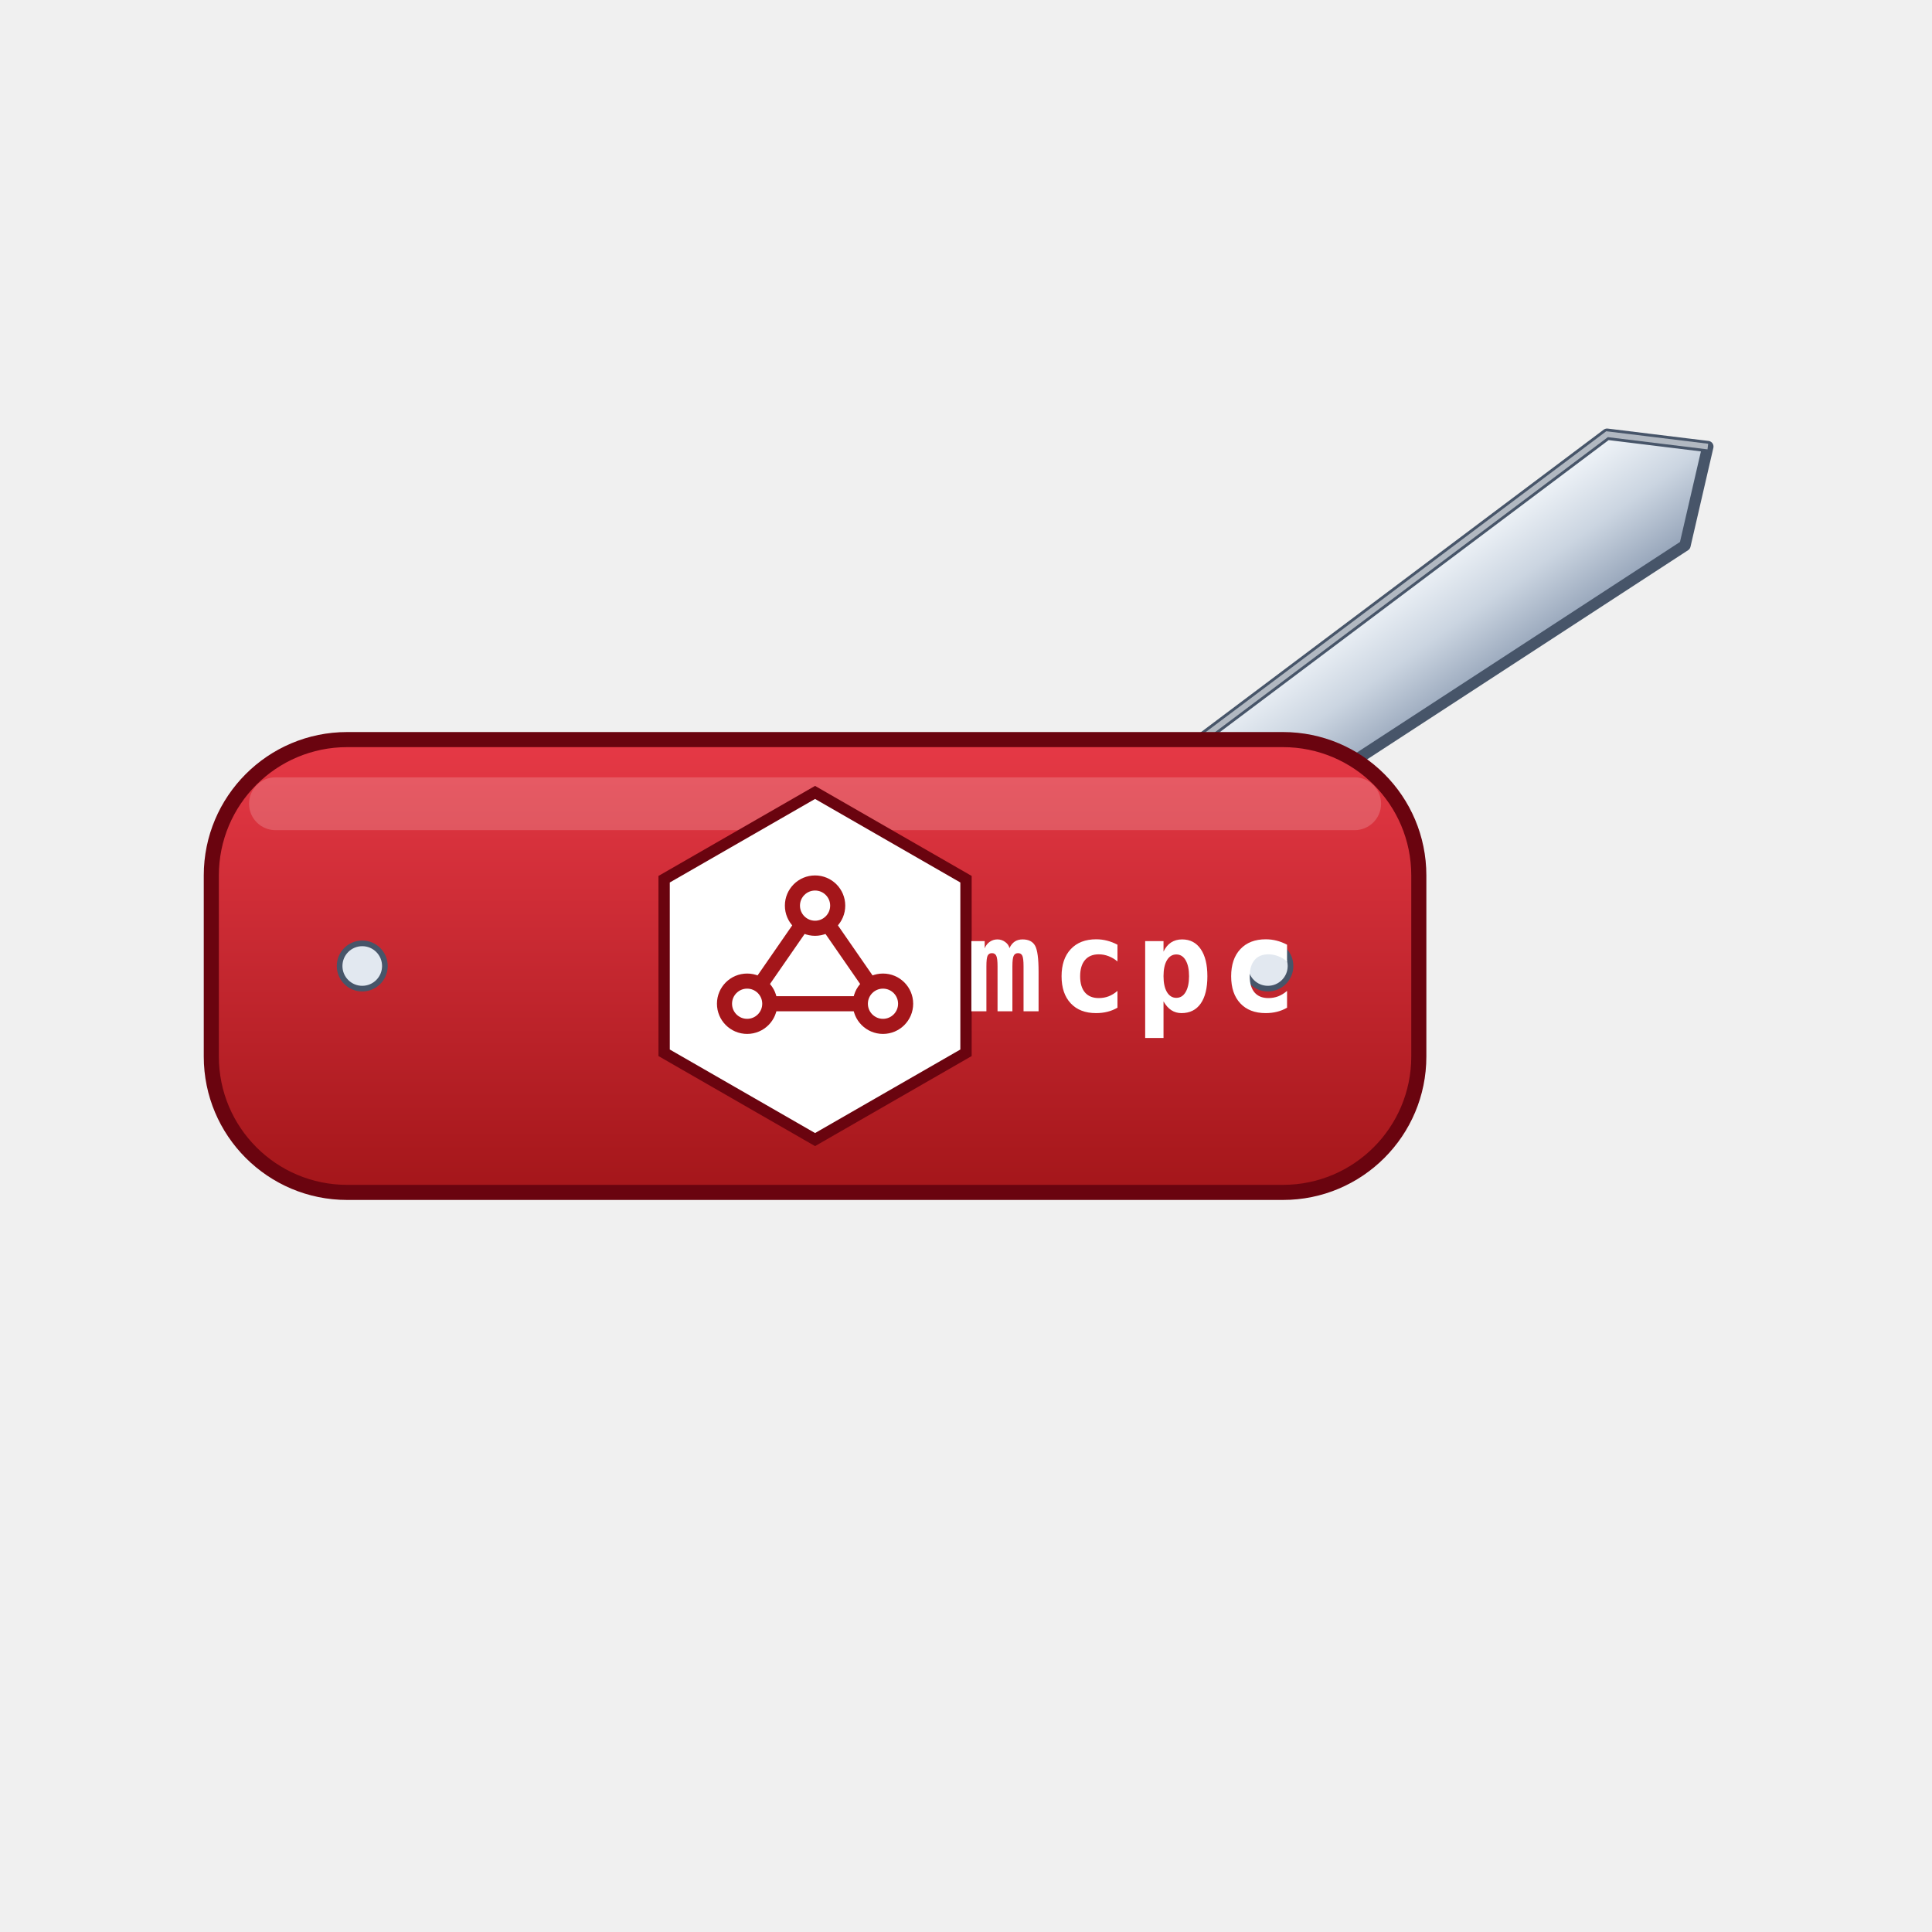
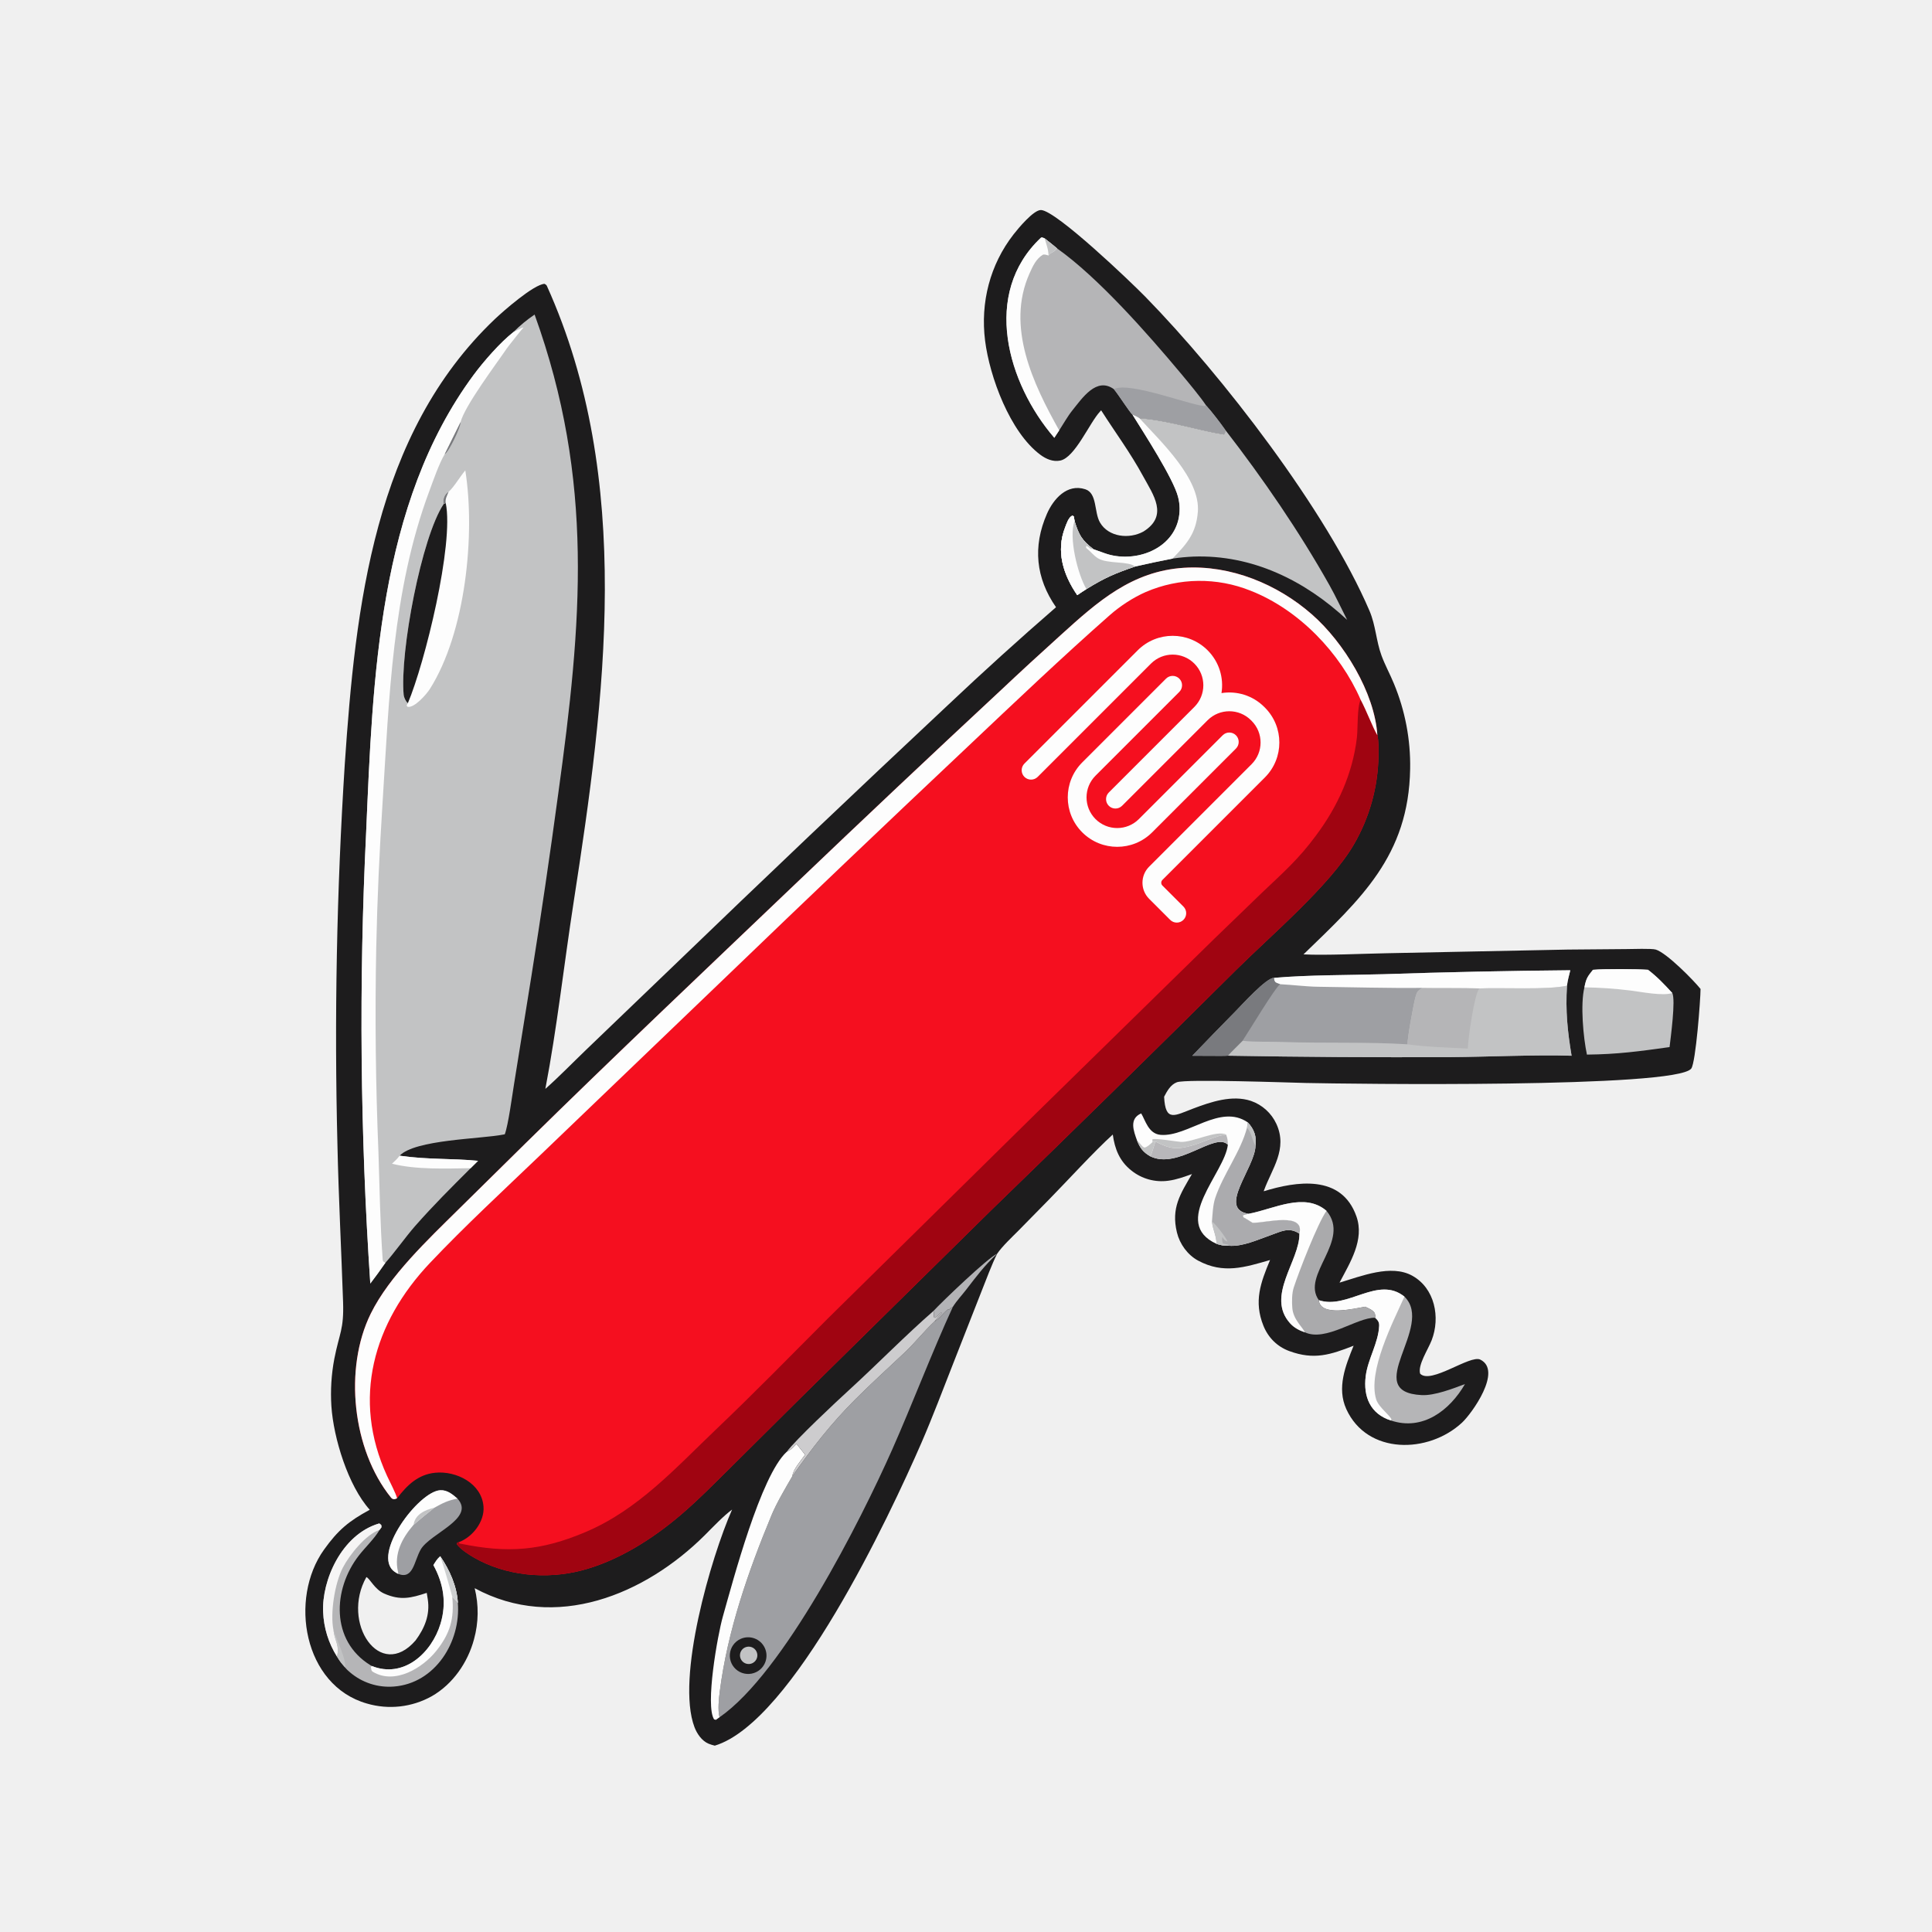
- <svg xmlns="http://www.w3.org/2000/svg" viewBox="0 0 512 512" width="512" height="512" role="img" aria-label="mcpc logo">
+ <svg xmlns="http://www.w3.org/2000/svg" width="1024" height="1024" viewBox="0 0 1024 1024" fill="none">
+   <g clip-path="url(#clip0_2459_19421)">
+     <path d="M195.982 800.211C184.515 787.494 176.758 762.181 175.641 745.284C175.106 736.885 175.63 728.451 177.2 720.184C179.9 706.415 182.329 704.767 181.836 690.026C180.908 662.424 179.455 634.56 178.855 606.974C177.149 539.646 178.443 472.274 182.736 405.06C188.424 321.599 198.18 230.08 262.293 169.124C266.726 164.91 282.793 150.817 288.6 150.434C289.062 150.665 289.612 151.003 289.836 151.499C336.164 254.15 320.732 370.278 304.099 477.75C298.794 512.028 295.281 544.596 289.046 577.129C296.002 571.018 303.859 562.936 310.7 556.367L356.309 512.579C404.661 465.959 453.346 419.685 502.362 373.763C521.106 356.047 540.229 338.734 559.713 321.835C548.994 306.444 547.294 289.687 554.906 272.32C558.321 264.524 565.547 256.152 575.245 259.325C581.62 261.409 579.842 271.441 582.99 276.891C587.507 284.72 598.554 285.863 606.042 281.726C619.527 273.314 611.179 262.174 605.943 252.521C599.063 239.846 591.197 229.353 583.632 217.478C583.445 217.681 583.268 217.884 583.079 218.084C577.399 224.146 569.823 242.516 561.93 244.117C558.087 244.896 554.398 243.265 551.367 241.007C535.324 229.046 524.519 199.737 522.116 180.535C519.589 160.381 524.677 140.292 537.231 124.201C539.621 121.137 547.896 111.102 551.816 111.323C560.014 111.782 599.522 149.589 607.029 157.265C647.721 198.889 703.114 270.624 725.867 323.761C729.141 331.411 729.39 339.706 732.201 347.383C734.063 352.476 736.75 357.309 738.801 362.339C744.749 376.65 747.682 392.031 747.404 407.527C746.665 453.685 721.087 476.575 690.878 505.841C702.271 506.455 723.01 505.444 734.921 505.235L830.928 503.294L861.898 503.034C865.031 503.03 875.441 502.621 877.643 503.308C883.444 505.112 897.693 519.62 901.323 524.165C901.319 529.686 898.798 563.043 896.421 566.335C888.827 576.862 713.684 574.477 692.059 573.999C683.314 573.805 628.641 571.826 623.803 573.607C620.447 574.839 618.559 578.311 617.003 581.298C617.67 594.989 622.679 591.229 632.552 587.507C641.853 583.996 653.119 580.204 663.026 583.499C669.01 585.557 673.893 589.982 676.533 595.733C682.618 609.066 674.064 619.566 670.003 630.784L669.783 631.4C686.973 626.128 711.053 622.185 718.948 644.755C723.273 657.121 715.606 669.098 709.977 679.828C721.559 676.385 737.322 669.92 748.556 676.17C760.536 682.838 763.483 698.26 758.826 710.319C756.916 715.266 751.344 723.537 752.7 728.081C758.376 733.899 779.159 717.955 784.571 720.611C796.516 726.473 780.024 749.261 774.939 753.993C757.107 770.594 724.614 771.114 713.574 746.859C708.424 735.554 713.165 723.815 717.443 713.257C705.325 717.977 696.583 720.974 683.338 716.094C676.94 713.738 672.171 708.965 669.637 702.665C664.433 689.701 668.16 679.814 673.156 667.84C659.747 671.674 648.495 675.387 635.051 668.161C629.441 665.145 625.284 659.37 623.796 653.232C620.645 640.216 625.608 632.823 631.767 622.28C627.537 623.757 623.71 625.217 619.248 625.81C612.266 626.783 605.191 624.835 599.691 620.425C593.375 615.457 590.842 608.94 589.801 601.323C580.13 610.046 565.69 625.902 556.001 635.768L539.818 652.244C536.229 655.876 531.325 660.401 528.508 664.51C525.638 670.2 522.642 678.395 520.204 684.489L505.263 722.556C500.136 735.666 493.968 751.854 488.451 764.547C471.486 803.559 420.197 912.71 378.861 925.231C377.741 924.959 376.604 924.64 375.538 924.188C371.978 922.689 369.412 918.914 368.087 915.421C358.236 889.468 376.802 825.516 388.021 800.108C383.392 803.503 377.785 809.459 373.595 813.636C341.904 845.204 294.467 864.98 251.588 841.774C253.802 850.68 253.681 860.006 251.236 868.848C247.954 881.152 239.99 892.672 228.823 899.043C218.356 904.891 205.977 906.288 194.471 902.909C160.826 893.339 153.115 847.354 171.735 821.348C179.128 811.026 184.806 806.239 195.982 800.211ZM220.258 869.467C225.048 862.98 228.008 855.946 226.731 847.633L226.186 844.253C217.895 846.987 212.248 848.437 203.61 844.617C198.511 842.363 196.207 836.842 194.198 835.869C180.52 860.073 201.42 891.264 220.258 869.467Z" fill="#1D1C1D" />
+     <path d="M495.273 700.425C497.019 699.872 500.138 695.718 502.365 694.047L503.031 694.084C503.944 693.209 503.918 693.223 505.041 692.639C493.876 716.945 483.373 744.662 472.883 768.295C456.081 806.155 415.408 886.628 381.365 910.184C380.359 906.396 381.003 900.347 381.502 896.444C385.619 864.331 396.589 832.812 408.951 803.024C411.62 796.593 416.474 788.404 420.017 782.308C430.468 767.455 440.333 754.699 453.234 741.803C461.755 733.286 470.608 725.229 479.383 716.982C484.809 711.882 489.959 705.341 495.273 700.425Z" fill="#9E9FA3" />
+     <path d="M392.509 868.667C397.357 866.458 403.081 868.567 405.341 873.392C407.6 878.218 405.554 883.962 400.753 886.272C397.602 887.791 393.878 887.498 391.003 885.508C388.126 883.513 386.544 880.134 386.855 876.649C387.166 873.163 389.326 870.119 392.509 868.667Z" fill="#1D1C1D" />
+     <path d="M394.974 873.132C397.232 872.15 399.864 873.117 400.948 875.326C402.034 877.54 401.187 880.213 399.028 881.398C397.541 882.214 395.725 882.143 394.302 881.22C392.88 880.296 392.08 878.666 392.22 876.974C392.361 875.287 393.418 873.807 394.974 873.132Z" fill="#C2C3C4" />
+     <path d="M416.95 769.517C419.622 768.18 420.132 767.322 422.113 765.213L426.731 771.019C424.596 774.038 420.207 779.052 420.018 782.308C416.476 788.404 411.621 796.593 408.952 803.024C396.59 832.812 385.62 864.331 381.503 896.443C381.004 900.347 380.361 906.396 381.366 910.184L379.445 911.543L378.493 911.317C373.682 903.997 380.351 866.585 383.115 856.842C388.6 837.509 403.161 782.179 416.95 769.517Z" fill="#FDFDFD" />
+     <path d="M494.731 694.866C495.309 695.912 494.739 696.616 495.066 698.193L495.631 698.479C497.012 697.489 497.496 696.943 498.655 695.746L499.172 695.884C497.904 697.323 496.432 698.919 495.273 700.425C489.959 705.341 484.809 711.882 479.382 716.982C470.608 725.229 461.754 733.286 453.234 741.803C440.332 754.699 430.467 767.455 420.016 782.308C420.205 779.052 424.594 774.038 426.729 771.019L422.111 765.213C420.13 767.322 419.62 768.18 416.948 769.517C422.047 762.75 443.052 743.102 450.251 736.526C464.602 723.428 480.267 707.425 494.731 694.866Z" fill="#CDCCCE" />
+     <path d="M494.732 694.866C498.77 690.429 523.931 666.292 528.508 664.51C521.82 670.695 517.539 676.494 511.991 683.693C509.626 686.753 507.119 689.327 505.041 692.639C503.917 693.223 503.944 693.209 503.031 694.084L502.364 694.047C500.138 695.718 497.019 699.872 495.273 700.425C496.432 698.919 497.904 697.323 499.173 695.884L498.655 695.746C497.497 696.943 497.013 697.489 495.631 698.479L495.066 698.193C494.739 696.616 495.309 695.912 494.732 694.866Z" fill="#B3B3B6" />
+     <path d="M210.461 794.106C209.28 794.754 208.2 794.934 207.196 793.691C186.763 768.389 182.167 725.343 196.507 696.258C206.379 676.231 226.974 656.868 242.828 641.18L278.739 605.781C325.362 559.924 373.833 514.084 421.199 468.851C457.213 434.446 493.451 400.279 529.913 366.354C540.647 356.242 551.497 346.248 562.455 336.376C581.776 318.874 599.971 302.647 627.608 300.93C652.293 299.398 677.102 309.598 695.463 325.747C712.184 340.453 728.628 367.077 730.026 389.709C730.751 392.524 730.708 397.714 730.629 400.675C730.363 417.24 725.831 433.462 717.476 447.769C704.783 469.42 673.857 495.57 655.044 514.234C612.055 556.952 568.789 599.388 525.252 641.543L424.225 741.051L387.251 777.778C378.574 786.362 370.097 795.001 360.797 802.937C345.816 815.725 327.52 827.318 308.373 832.336C289.653 837.244 268.11 835.287 251.238 825.558C248.276 823.838 244.125 821.19 242.12 818.447L242.366 817.636L243.379 817.304C250.564 814.553 256.845 806.458 256.27 798.573C255.37 786.204 241.821 779.457 230.638 780.584C221.484 781.508 215.696 787.301 210.461 794.106Z" fill="#F50F1F" />
+     <path d="M721.167 370.867C724.199 376.511 727.56 385.513 730.024 389.71C730.748 392.524 730.705 397.714 730.627 400.675C730.361 417.24 725.829 433.463 717.473 447.77C704.78 469.42 673.855 495.57 655.042 514.234C612.053 556.952 568.786 599.388 525.249 641.543L424.223 741.051L387.249 777.778C378.572 786.362 370.094 795.002 360.795 802.938C345.814 815.725 327.518 827.318 308.37 832.337C289.65 837.244 268.108 835.287 251.236 825.558C248.273 823.838 244.123 821.191 242.118 818.447L242.364 817.636L243.376 817.304L243.445 818.145C243.72 818.169 243.994 818.193 244.268 818.216C268.969 823.247 286.652 822.112 310.553 811.933C338.361 800.095 358.215 777.917 379.76 757.384C399.652 738.428 418.977 718.688 438.492 699.102L549.536 589.695L643.667 497.505L669.127 472.914C680.071 462.486 688.251 455.44 697.51 442.822C708.948 427.572 716.951 410.008 719.186 390.966C719.741 386.213 719.239 374.785 721.167 370.867Z" fill="#A00411" />
+     <path d="M210.461 794.106C209.28 794.754 208.2 794.934 207.196 793.691C186.763 768.389 182.167 725.343 196.507 696.258C206.379 676.231 226.974 656.868 242.828 641.18L278.739 605.781C325.362 559.924 373.833 514.084 421.199 468.851C457.213 434.446 493.451 400.279 529.913 366.354C540.647 356.242 551.497 346.248 562.455 336.376C581.776 318.874 599.971 302.647 627.608 300.93C652.293 299.398 677.102 309.598 695.463 325.747C712.184 340.453 728.628 367.077 730.026 389.709C727.563 385.513 724.201 376.511 721.17 370.867C710.312 345.95 688.394 323.106 662.848 313.089C644.998 305.917 625.022 306.154 607.342 313.745C600.666 316.665 593.698 321.197 588.226 326.02C562.726 348.489 537.932 372.097 513.238 395.436C470.329 435.879 427.635 476.548 385.159 517.442L286.516 612.082C266.764 631.004 246.617 649.605 227.931 669.334C197.805 701.141 186.383 741.419 205.162 782.282C206.369 784.908 209.914 791.662 210.461 794.106Z" fill="#FDFDFD" />
+     <path d="M272.19 175.941C275.603 172.515 279.341 169.431 283.352 166.73C315.144 254.783 308.36 330.097 295.872 420.708C291.512 453.017 286.767 485.273 281.639 517.469L272.433 574.734C271.455 580.749 269.394 596.264 267.552 601.192L266.85 601.332C254.778 603.719 220.038 603.952 211.802 612.548C227.097 614.725 239.261 613.883 253.386 615.254L249.448 619.171C238.922 629.683 229.942 638.578 220.079 649.761C215.164 655.335 208.422 664.807 204.259 669.305C201.694 673.042 199.027 676.704 196.266 680.299C190.908 600.831 190.166 521.117 194.045 441.562C197.585 359.964 200.371 267.295 251.011 198.743C256.238 191.666 265.227 181.36 272.19 175.941Z" fill="#C2C3C4" />
+     <path d="M272.19 175.942C273.666 175.315 276.605 173.532 277.471 173.564C276.757 174.245 269.331 183.629 268.607 184.696C262.991 192.973 246.358 215.024 244.104 223.745L235.692 240.733C232.729 245.643 229.623 254.728 227.524 260.357C207.862 313.114 206.285 370.219 202.747 425.785C201.129 451.196 199.939 476.619 199.419 502.088C198.699 538.4 199.091 574.725 200.595 611.011C201.202 629.898 201.495 648.733 202.828 667.608C202.905 668.707 203.476 668.863 204.258 669.305C201.693 673.042 199.027 676.704 196.265 680.299C190.907 600.832 190.165 521.117 194.044 441.562C197.584 359.965 200.37 267.296 251.01 198.743C256.237 191.666 265.226 181.36 272.19 175.942Z" fill="#FDFDFD" />
+     <path d="M211.803 612.547C227.098 614.725 239.262 613.883 253.387 615.254L249.449 619.171C236.222 619.353 220.736 620.039 207.748 616.798C209.484 615.181 210.389 614.41 211.803 612.547Z" fill="#FDFDFD" />
+     <path d="M244.109 223.744C244.356 226.047 237.821 239.784 235.698 240.733L244.109 223.744Z" fill="#797A7E" />
+     <path d="M246.621 249.307C252.018 283.312 246.794 335.177 227.851 365.158C226.101 367.928 219.596 375.434 215.982 374.616L215.513 373.879L216.18 372.699C215.065 371.812 214.076 369.55 213.964 368.365C211.822 345.757 223.427 284.521 235.184 267.1C234.518 264.787 235.672 261.802 237.782 260.651C240.583 258.2 243.801 252.648 246.621 249.307Z" fill="#FDFDFD" />
+     <path d="M235.182 267.101L236.256 266.631C240.737 288.381 225.117 351.638 216.178 372.7C215.063 371.813 214.074 369.551 213.962 368.366C211.82 345.758 223.425 284.523 235.182 267.101Z" fill="#1D1C1D" />
+     <path d="M235.181 267.101C234.515 264.788 235.669 261.803 237.778 260.651C236.958 262.637 235.85 264.568 236.255 266.631L235.181 267.101Z" fill="#797A7E" />
+     <path d="M631.918 559.581C639.458 551.703 647.064 543.887 654.724 536.12C658.138 532.652 671.329 518.01 675.274 518.283C693.452 516.694 714.659 516.88 733.143 516.35C766.183 515.24 799.237 514.539 832.296 514.251C831.584 517.089 830.899 519.545 830.531 522.456C829.71 535.804 830.799 546.496 832.973 559.56C813.399 558.962 788.866 560.151 768.8 560.298C729.467 560.486 690.13 560.23 650.801 559.54C648.798 559.792 635.233 559.522 631.918 559.581Z" fill="#9E9FA3" />
+     <path d="M650.804 559.541C652.653 557.426 656.431 553.864 658.572 551.645C665.638 552.384 672.698 552.011 679.759 552.264C701.48 553.041 724.403 552.133 746.009 553.505C745.859 550.588 749.323 531.435 750.273 528.341L750.565 527.408C751.255 525.189 751.868 524.926 753.857 523.601C763.75 523.782 774.44 523.517 784.125 523.885C796.443 523.376 819.871 524.746 830.534 522.456C829.714 535.805 830.802 546.496 832.977 559.56C813.402 558.962 788.87 560.151 768.803 560.299C729.471 560.487 690.133 560.23 650.804 559.541Z" fill="#C2C3C4" />
+     <path d="M753.856 523.6C763.749 523.781 774.439 523.517 784.124 523.884C781.432 526.626 778.077 550.83 777.962 555.759C768.79 555.324 754.808 554.827 746.008 553.504C745.858 550.588 749.322 531.434 750.272 528.341L750.564 527.407C751.254 525.188 751.867 524.926 753.856 523.6Z" fill="#B5B5B7" />
+     <path d="M675.273 518.284C693.451 516.695 714.657 516.882 733.142 516.352C766.182 515.242 799.236 514.541 832.295 514.253C831.582 517.091 830.897 519.547 830.53 522.457C819.866 524.747 796.438 523.377 784.12 523.886C774.436 523.519 763.746 523.783 753.852 523.602C735.62 523.797 716.901 523.232 698.629 523.006C692.364 522.929 684.839 521.962 678.453 521.652C676.099 520.777 675.378 520.855 675.273 518.284Z" fill="#FDFDFD" />
+     <path d="M631.918 559.581C639.458 551.703 647.064 543.887 654.724 536.12C658.138 532.652 671.329 518.01 675.274 518.283C675.379 520.853 676.1 520.775 678.455 521.65C675.715 523.623 662.005 546.51 658.569 551.644C656.428 553.864 652.65 557.426 650.801 559.54C648.798 559.792 635.233 559.522 631.918 559.581Z" fill="#797A7E" />
+     <path d="M558.808 232.048C533.906 203.103 520.259 155.615 551.664 126.039C552.192 125.542 553.062 126.115 553.674 126.338C555.773 128.025 558.214 129.896 560.234 131.63C582.066 147.045 608.607 177.273 625.745 197.768C629.202 201.903 636.599 210.767 639.275 214.92C642.258 218.195 646.841 224.179 649.397 227.833C649.272 229.542 649.54 228.97 648.677 230.28C635.217 228.129 617.66 222.455 603.962 221.712C602.677 220.826 601.624 220.408 600.216 219.771C598.606 218.337 592.762 209.078 590.384 206.275C581.162 199.622 573.673 210.943 568.318 217.585C565.933 220.543 563.52 224.843 561.397 228.104L558.808 232.048Z" fill="#B5B5B7" />
+     <path d="M558.808 232.048C533.906 203.103 520.259 155.615 551.664 126.039C552.192 125.542 553.062 126.115 553.674 126.338C555.773 128.025 558.214 129.896 560.234 131.63C558.418 134.103 556.966 133.523 555.718 135.417C554.424 135.039 554.23 134.884 552.909 134.919C549.145 137.085 547.327 141.207 545.611 145.07C533.079 173.276 547.66 203.616 561.397 228.104L558.808 232.048Z" fill="#FDFDFD" />
+     <path d="M553.675 126.338C555.774 128.026 558.215 129.896 560.235 131.63C558.42 134.103 556.968 133.523 555.72 135.417C555.794 132.623 554.499 129.106 553.675 126.338Z" fill="#C2C3C4" />
+     <path d="M590.388 206.274C598.462 201.818 633.908 215.983 639.047 215.13L639.279 214.919C642.262 218.194 646.845 224.178 649.4 227.832C649.276 229.541 649.543 228.97 648.68 230.279C635.221 228.129 617.664 222.454 603.966 221.711C602.681 220.825 601.628 220.408 600.219 219.77C598.61 218.336 592.765 209.077 590.388 206.274Z" fill="#9E9FA3" />
+     <path d="M600.221 219.77C601.63 220.408 602.683 220.825 603.968 221.711C617.666 222.455 635.223 228.129 648.683 230.28C649.546 228.97 649.278 229.541 649.403 227.832C669.391 253.63 688.636 281.692 704.619 310.124C707.998 316.129 710.887 322.426 714.013 328.554C691.665 307.68 663.633 293.892 632.528 295.004C628.82 295.168 625.127 295.522 621.456 296.068C614.804 297.369 608.168 298.775 601.558 300.28C590.693 304.05 585.831 306.075 575.841 312.209C574.285 313.156 572.51 314.397 570.964 315.417C563.581 304.715 559.579 292.168 564.557 279.508C565.362 277.46 566.324 274.236 568.401 273.274L569.14 273.734L569.561 276.223C571.844 283.541 573.343 286.293 579.548 291.084C579.682 291.102 584.92 293.008 585.657 293.271C600.384 298.507 620.469 292.064 624.526 275.628C625.501 271.568 625.45 267.328 624.372 263.294C621.867 253.539 606.146 229.298 600.221 219.77Z" fill="#C2C3C4" />
+     <path d="M600.221 219.77C601.63 220.408 602.683 220.825 603.968 221.711C615.484 234.276 636.257 253.783 634.886 271.264C633.989 282.76 628.994 288.303 621.456 296.068C614.804 297.369 608.168 298.775 601.558 300.28C590.693 304.05 585.831 306.075 575.841 312.209C574.285 313.156 572.51 314.397 570.964 315.417C563.581 304.715 559.579 292.168 564.557 279.508C565.362 277.46 566.324 274.236 568.401 273.274L569.14 273.734L569.561 276.223C571.844 283.541 573.343 286.293 579.548 291.084C579.682 291.102 584.92 293.008 585.657 293.271C600.384 298.507 620.469 292.064 624.526 275.628C625.501 271.568 625.45 267.328 624.372 263.294C621.867 253.539 606.146 229.298 600.221 219.77Z" fill="#FDFDFD" />
+     <path d="M570.961 315.417C563.578 304.715 559.576 292.168 564.554 279.508C565.359 277.46 566.32 274.236 568.397 273.274L569.136 273.734L569.558 276.223C571.841 283.541 573.34 286.293 579.545 291.084C576.923 290.825 578.298 290.719 575.758 289.237L575.657 290.391L576.341 290.952C578.44 292.696 579.597 294.453 582.03 295.947C586.989 298.984 598.283 297.295 601.554 300.28C590.689 304.05 585.828 306.075 575.838 312.209C574.282 313.156 572.507 314.397 570.961 315.417Z" fill="#C2C3C4" />
+     <path d="M570.961 315.417C563.578 304.715 559.576 292.168 564.554 279.508C565.359 277.46 566.32 274.236 568.397 273.274L569.136 273.734L569.558 276.223C566.285 284.521 571.193 304.543 575.838 312.209C574.282 313.156 572.507 314.397 570.961 315.417Z" fill="#FDFDFD" />
+     <path d="M602.665 604.523C600.814 599.371 598.355 592.986 604.845 590.123C607.033 593.641 608.663 600.961 615.152 601.498C629.474 602.692 646.632 584.803 661.312 594.863C664.662 598.377 666.083 602.361 665.45 607.211C665.185 619.031 645.052 640.762 661.764 643.318C660.611 643.642 659.535 643.943 658.366 644.225L658.921 644.158L658.951 645.099C660.582 646.059 662.242 646.998 663.81 648.05L664.655 648.065C670.842 648.164 691.701 642.265 688.724 653.87C683.154 650.165 679.022 652.728 673.258 654.74C666.444 657.113 658.648 660.822 651.289 660.272C648.252 660.247 647.723 660.119 644.792 659.28C620.238 648.045 649.265 621.61 650.784 606.731C644.043 599.754 624.337 620.146 609.647 612.853C605.822 610.652 604.252 608.485 602.665 604.523Z" fill="#FDFDFD" />
+     <path d="M661.311 594.862C664.661 598.376 666.082 602.361 665.449 607.21C665.185 619.031 645.051 640.762 661.764 643.317C660.61 643.641 659.534 643.943 658.365 644.224L658.92 644.158L658.95 645.098C660.581 646.058 662.241 646.997 663.809 648.049L664.654 648.064C670.842 648.163 691.7 642.264 688.723 653.869C683.153 650.164 679.021 652.727 673.257 654.739C666.443 657.112 658.648 660.821 651.289 660.271C648.251 660.247 647.722 660.118 644.791 659.28C644.651 654.602 642.953 652.3 642.358 647.477C642.673 643.55 642.846 638.69 644.103 634.929C648.276 622.395 657.654 610.387 660.95 597.643C661.187 596.469 661.199 596.06 661.311 594.862Z" fill="#ABABAE" />
+     <path d="M642.358 647.478C644.112 648.309 650.251 656.613 650.623 658.094C648.923 657.398 648.838 657.072 647.821 655.573C647.78 657.011 647.649 657.728 648.165 659.088C649.117 659.283 649.992 659.473 650.931 659.705L651.289 660.272C648.252 660.247 647.722 660.119 644.791 659.28C644.651 654.602 642.953 652.301 642.358 647.478Z" fill="#C2C3C4" />
+     <path d="M661.31 594.863C664.66 598.377 666.081 602.362 665.448 607.211C663.631 604.74 663.692 600.903 660.949 597.644C661.186 596.47 661.199 596.061 661.31 594.863Z" fill="#C2C3C4" />
+     <path d="M609.647 612.852C611.067 610.446 611.392 607.136 612.511 605.087C620.191 609.001 623.723 609.544 632.41 606.96C637.085 605.568 645.296 601.715 649.868 601.353C650.707 603.719 650.699 604.2 650.784 606.73C644.044 599.753 624.338 620.146 609.647 612.852Z" fill="#B8B7BA" />
+     <path d="M610.845 605.356L610.769 603.859C612.85 603.175 623.058 605.028 625.771 605.217C631.889 605.654 644.904 598.758 649.869 601.353C645.297 601.715 637.086 605.567 632.411 606.96C623.723 609.544 620.192 609.001 612.512 605.087C611.783 605.025 611.601 605.17 610.845 605.356Z" fill="#C2C3C4" />
+     <path d="M602.664 604.523C604.491 605.897 604.93 607.577 606.591 608.266C608.261 607.873 609.506 606.518 610.843 605.358C611.599 605.171 611.781 605.026 612.51 605.088C611.391 607.137 611.066 610.447 609.646 612.853C605.822 610.652 604.252 608.485 602.664 604.523Z" fill="#C2C3C4" />
+     <path d="M844.291 514.024C850.482 513.437 867.115 513.566 873.456 514.003C878.245 517.617 882.297 521.889 886.331 526.316C888.233 529.835 885.473 550.059 884.903 554.981C868.716 557.231 857.474 558.799 841.105 558.962C839.175 549.981 837.547 532.21 839.777 523.318C840.699 518.593 841.39 517.648 844.291 514.024Z" fill="#C2C3C4" />
+     <path d="M844.291 514.023C850.482 513.436 867.115 513.565 873.456 514.002C878.245 517.616 882.297 521.887 886.331 526.314C881.531 528.065 869.625 525.669 864.076 524.985C856.011 523.993 847.899 523.432 839.777 523.316C840.699 518.591 841.39 517.647 844.291 514.023Z" fill="#FDFDFD" />
+     <path d="M699.024 689.118C714.152 694.256 730.351 675.931 744.38 687.239C760.675 703.125 720.748 737.821 753.589 739.439C760.344 739.77 770.095 735.991 776.467 733.585C768.42 747.494 754.082 758.574 737.186 752.876C726.33 749.396 722.497 740.381 723.849 729.429C724.98 720.272 730.594 711.822 730.984 702.703C731.066 700.713 730.265 699.726 728.862 698.439C729.014 696.924 729.009 697.457 728.651 695.928C727.301 694.091 725.663 693.585 723.561 692.571C717.691 693.532 699.822 698.022 699.024 689.118Z" fill="#B5B5B7" />
+     <path d="M699.024 689.118C714.152 694.256 730.351 675.931 744.38 687.239C738.448 700.484 724.779 726.768 729.418 741.752C730.689 745.853 737.175 750.552 737.484 752.359L737.186 752.876C726.33 749.396 722.497 740.381 723.849 729.429C724.98 720.272 730.594 711.822 730.984 702.703C731.066 700.713 730.265 699.726 728.862 698.439C729.014 696.924 729.009 697.457 728.651 695.928C727.301 694.091 725.663 693.585 723.561 692.571C717.691 693.532 699.822 698.022 699.024 689.118Z" fill="#FDFDFD" />
+     <path d="M663.807 648.05C662.239 646.999 660.579 646.06 658.948 645.099L658.918 644.159L658.363 644.226C659.532 643.944 660.608 643.642 661.762 643.318L662.538 643.172C675.376 640.68 691.45 631.782 703.076 641.77C716.338 657.599 689.33 675.769 699.024 689.118C699.821 698.022 717.69 693.532 723.561 692.571C725.663 693.585 727.3 694.091 728.651 695.928C729.009 697.457 729.014 696.924 728.862 698.439C719.219 698.158 702.734 711.353 691.581 706.141C688.7 705.205 685.905 703.712 683.849 701.449C670.713 687.004 688.931 668.267 688.721 653.87C691.698 642.266 670.84 648.165 664.652 648.066L663.807 648.05Z" fill="#AAAAAC" />
+     <path d="M663.807 648.05C662.239 646.999 660.579 646.06 658.948 645.099L658.918 644.159L658.363 644.226C659.532 643.944 660.608 643.642 661.762 643.318L662.538 643.172C675.376 640.68 691.45 631.782 703.076 641.77C698.389 648.395 688.633 673.533 685.741 682.312C684.68 685.525 684.694 689.957 684.946 693.218C685.44 699.475 690.439 703.39 691.581 706.141C688.7 705.205 685.905 703.712 683.849 701.449C670.713 687.004 688.931 668.267 688.721 653.87C691.698 642.266 670.84 648.165 664.652 648.066L663.807 648.05Z" fill="#FDFDFD" />
+     <path d="M178.586 877.986C174.127 870.911 171.606 862.785 171.275 854.425C170.49 837.642 181.054 813.404 200.751 807.529C201.314 807.364 201.709 807.992 202.135 808.413C202.238 810.023 202.337 809.207 201.189 810.857C198.37 815.668 193.616 820.048 190.155 824.522C176.303 842.424 175.259 869.581 196.246 882.538L196.984 882.985C213.963 889.839 228.793 876.091 233.484 860.608C236.78 849.728 235.11 839.384 229.696 829.524C230.942 827.589 231.565 826.382 233.317 824.833C238.288 832.074 242.154 840.684 242.67 849.562C244.308 870.268 230.626 892.247 208.736 893.905C200.309 894.568 191.963 891.866 185.526 886.389C184.708 885.689 183.589 884.71 182.959 883.847C180.949 881.547 180.197 880.696 178.586 877.986Z" fill="#B5B5B7" />
+     <path d="M229.698 829.524C230.943 827.589 231.567 826.382 233.319 824.834C238.29 832.074 242.156 840.684 242.672 849.563C241.843 848.378 240.715 847.301 239.704 846.251C240.828 857.716 238.688 865.689 231.205 875.039C223.945 884.107 209.283 893.056 197.642 886.107C196.679 885.534 196.806 884.67 196.588 883.58L196.986 882.985C213.964 889.839 228.794 876.091 233.485 860.609C236.782 849.729 235.112 839.384 229.698 829.524Z" fill="#FDFDFD" />
+     <path d="M233.319 824.833C238.29 832.073 242.157 840.683 242.672 849.562C241.843 848.377 240.716 847.3 239.704 846.25C238.181 840.56 235.248 830.297 233.319 824.833Z" fill="#CED0D1" />
+     <path d="M178.586 877.986C174.127 870.911 171.606 862.785 171.275 854.425C170.49 837.642 181.054 813.404 200.751 807.529C201.314 807.364 201.709 807.992 202.135 808.413C202.238 810.023 202.337 809.207 201.189 810.857C193.941 813.253 185.249 824.042 181.714 830.88C177.413 839.193 174.927 855.095 176.74 863.948C177.402 869.826 180.181 872.254 178.586 877.986Z" fill="#F6F5F5" />
+     <path d="M176.742 863.948C178.423 868.795 183.572 879.707 182.961 883.847C180.95 881.546 180.199 880.695 178.587 877.985C180.183 872.254 177.403 869.825 176.742 863.948Z" fill="#C2C3C4" />
+     <path d="M211.031 834.194C210.364 833.865 209.723 833.479 209.117 833.048C196.632 824.124 221.864 790.456 233.347 789.848C237.154 789.645 239.983 792.172 242.464 794.288C252.176 804.841 227.891 812.72 222.98 821.289C219.424 827.497 219.086 837.336 211.031 834.194Z" fill="#9E9FA3" />
+     <path d="M211.031 834.194C210.364 833.865 209.723 833.479 209.117 833.048C196.632 824.124 221.864 790.456 233.347 789.848C237.154 789.645 239.983 792.172 242.464 794.288C237.437 795.233 234.654 796.657 230.18 799.147C226.447 802.065 222.788 805.08 219.202 808.18C213.071 815.312 208.734 823.453 210.944 833.088C211.081 833.687 211.046 833.561 211.031 834.194Z" fill="#FDFDFD" />
+     <path d="M219.206 808.179C219.958 802.665 225.273 800.267 230.183 799.146C226.451 802.065 222.791 805.079 219.206 808.179Z" fill="#C2C3C4" />
+     <path fill-rule="evenodd" clip-rule="evenodd" d="M633.032 351.712C626.685 345.365 616.393 345.365 610.045 351.712L549.998 411.76C548.055 413.703 544.904 413.703 542.961 411.76C541.018 409.816 541.018 406.666 542.961 404.723L603.009 344.676C613.243 334.442 629.835 334.441 640.069 344.676C646.244 350.851 648.693 359.341 647.416 367.353C655.428 366.077 663.919 368.528 670.094 374.703L670.406 375.015C680.64 385.249 680.64 401.842 670.406 412.076L616.099 466.383C615.278 467.204 615.278 468.534 616.098 469.354L627.25 480.506C629.193 482.449 629.193 485.6 627.25 487.543C625.306 489.486 622.156 489.486 620.213 487.543L609.062 476.391C604.355 471.684 604.355 464.053 609.062 459.347L663.369 405.039C669.717 398.691 669.717 388.4 663.369 382.052L663.057 381.739C656.708 375.391 646.416 375.389 640.069 381.736L595.347 426.462C595.307 426.502 595.267 426.541 595.226 426.579L594.721 427.084C592.778 429.027 589.627 429.027 587.684 427.084C585.741 425.141 585.741 421.991 587.684 420.047L633.032 374.699C639.38 368.352 639.38 358.06 633.032 351.712ZM625.058 359.689C627.001 361.633 627.001 364.783 625.058 366.726L580.647 411.136C574.3 417.484 574.3 427.775 580.647 434.123C586.995 440.47 597.287 440.47 603.634 434.123L648.044 389.713C649.988 387.77 653.138 387.77 655.081 389.713C657.024 391.656 657.024 394.807 655.081 396.75L610.671 441.16C600.437 451.393 583.845 451.393 573.611 441.16C563.377 430.926 563.377 414.333 573.611 404.099L618.021 359.689C619.964 357.746 623.114 357.746 625.058 359.689Z" fill="#FDFDFD" />
+   </g>
  <defs>
-     <linearGradient id="handleGradient" x1="0" y1="0" x2="0" y2="1">
-       <stop offset="0%" stop-color="#e63946" />
-       <stop offset="100%" stop-color="#a4161a" />
-     </linearGradient>
-     <linearGradient id="bladeGradient" x1="0" y1="0" x2="0" y2="1">
-       <stop offset="0%" stop-color="#f1f5f9" />
-       <stop offset="50%" stop-color="#cbd5e1" />
-       <stop offset="100%" stop-color="#94a3b8" />
-     </linearGradient>
+     <clipPath id="clip0_2459_19421">
+       <rect width="1024" height="1024" fill="white" />
+     </clipPath>
  </defs>
-   <g transform="translate(256,256) rotate(-35)">
-     <path d="M -20 -10 L 220 -18 L 240 0 L 220 18 L -20 10 Z" fill="url(#bladeGradient)" stroke="#475569" stroke-width="3" stroke-linejoin="round" />
-     <path d="M -20 -10 L 220 -18 L 240 0" fill="none" stroke="#f8fafc" stroke-width="1.5" opacity="0.6" />
-     <circle cx="-20" cy="0" r="7" fill="#64748b" stroke="#334155" stroke-width="2" />
-   </g>
-   <g>
-     <rect x="56" y="196" width="320" height="120" rx="36" ry="36" fill="url(#handleGradient)" stroke="#6a040f" stroke-width="4" />
-     <rect x="66" y="206" width="300" height="14" rx="7" ry="7" fill="#ffffff" opacity="0.18" />
-     <circle cx="96" cy="256" r="6" fill="#e2e8f0" stroke="#475569" stroke-width="1.5" />
-     <circle cx="336" cy="256" r="6" fill="#e2e8f0" stroke="#475569" stroke-width="1.5" />
-     <g transform="translate(216,256)">
-       <polygon points="0,-46 40,-23 40,23 0,46 -40,23 -40,-23" fill="#ffffff" stroke="#6a040f" stroke-width="3" />
-       <g stroke="#a4161a" stroke-width="4" fill="#a4161a" stroke-linecap="round">
-         <line x1="-18" y1="10" x2="0" y2="-16" />
-         <line x1="0" y1="-16" x2="18" y2="10" />
-         <line x1="-18" y1="10" x2="18" y2="10" />
-         <circle cx="-18" cy="10" r="6" fill="#ffffff" />
-         <circle cx="0" cy="-16" r="6" fill="#ffffff" />
-         <circle cx="18" cy="10" r="6" fill="#ffffff" />
-       </g>
-     </g>
-     <text x="300" y="268" font-family="ui-monospace, SFMono-Regular, Menlo, Consolas, monospace" font-size="34" font-weight="700" fill="#ffffff" text-anchor="middle" letter-spacing="2">mcpc</text>
-   </g>
</svg>
